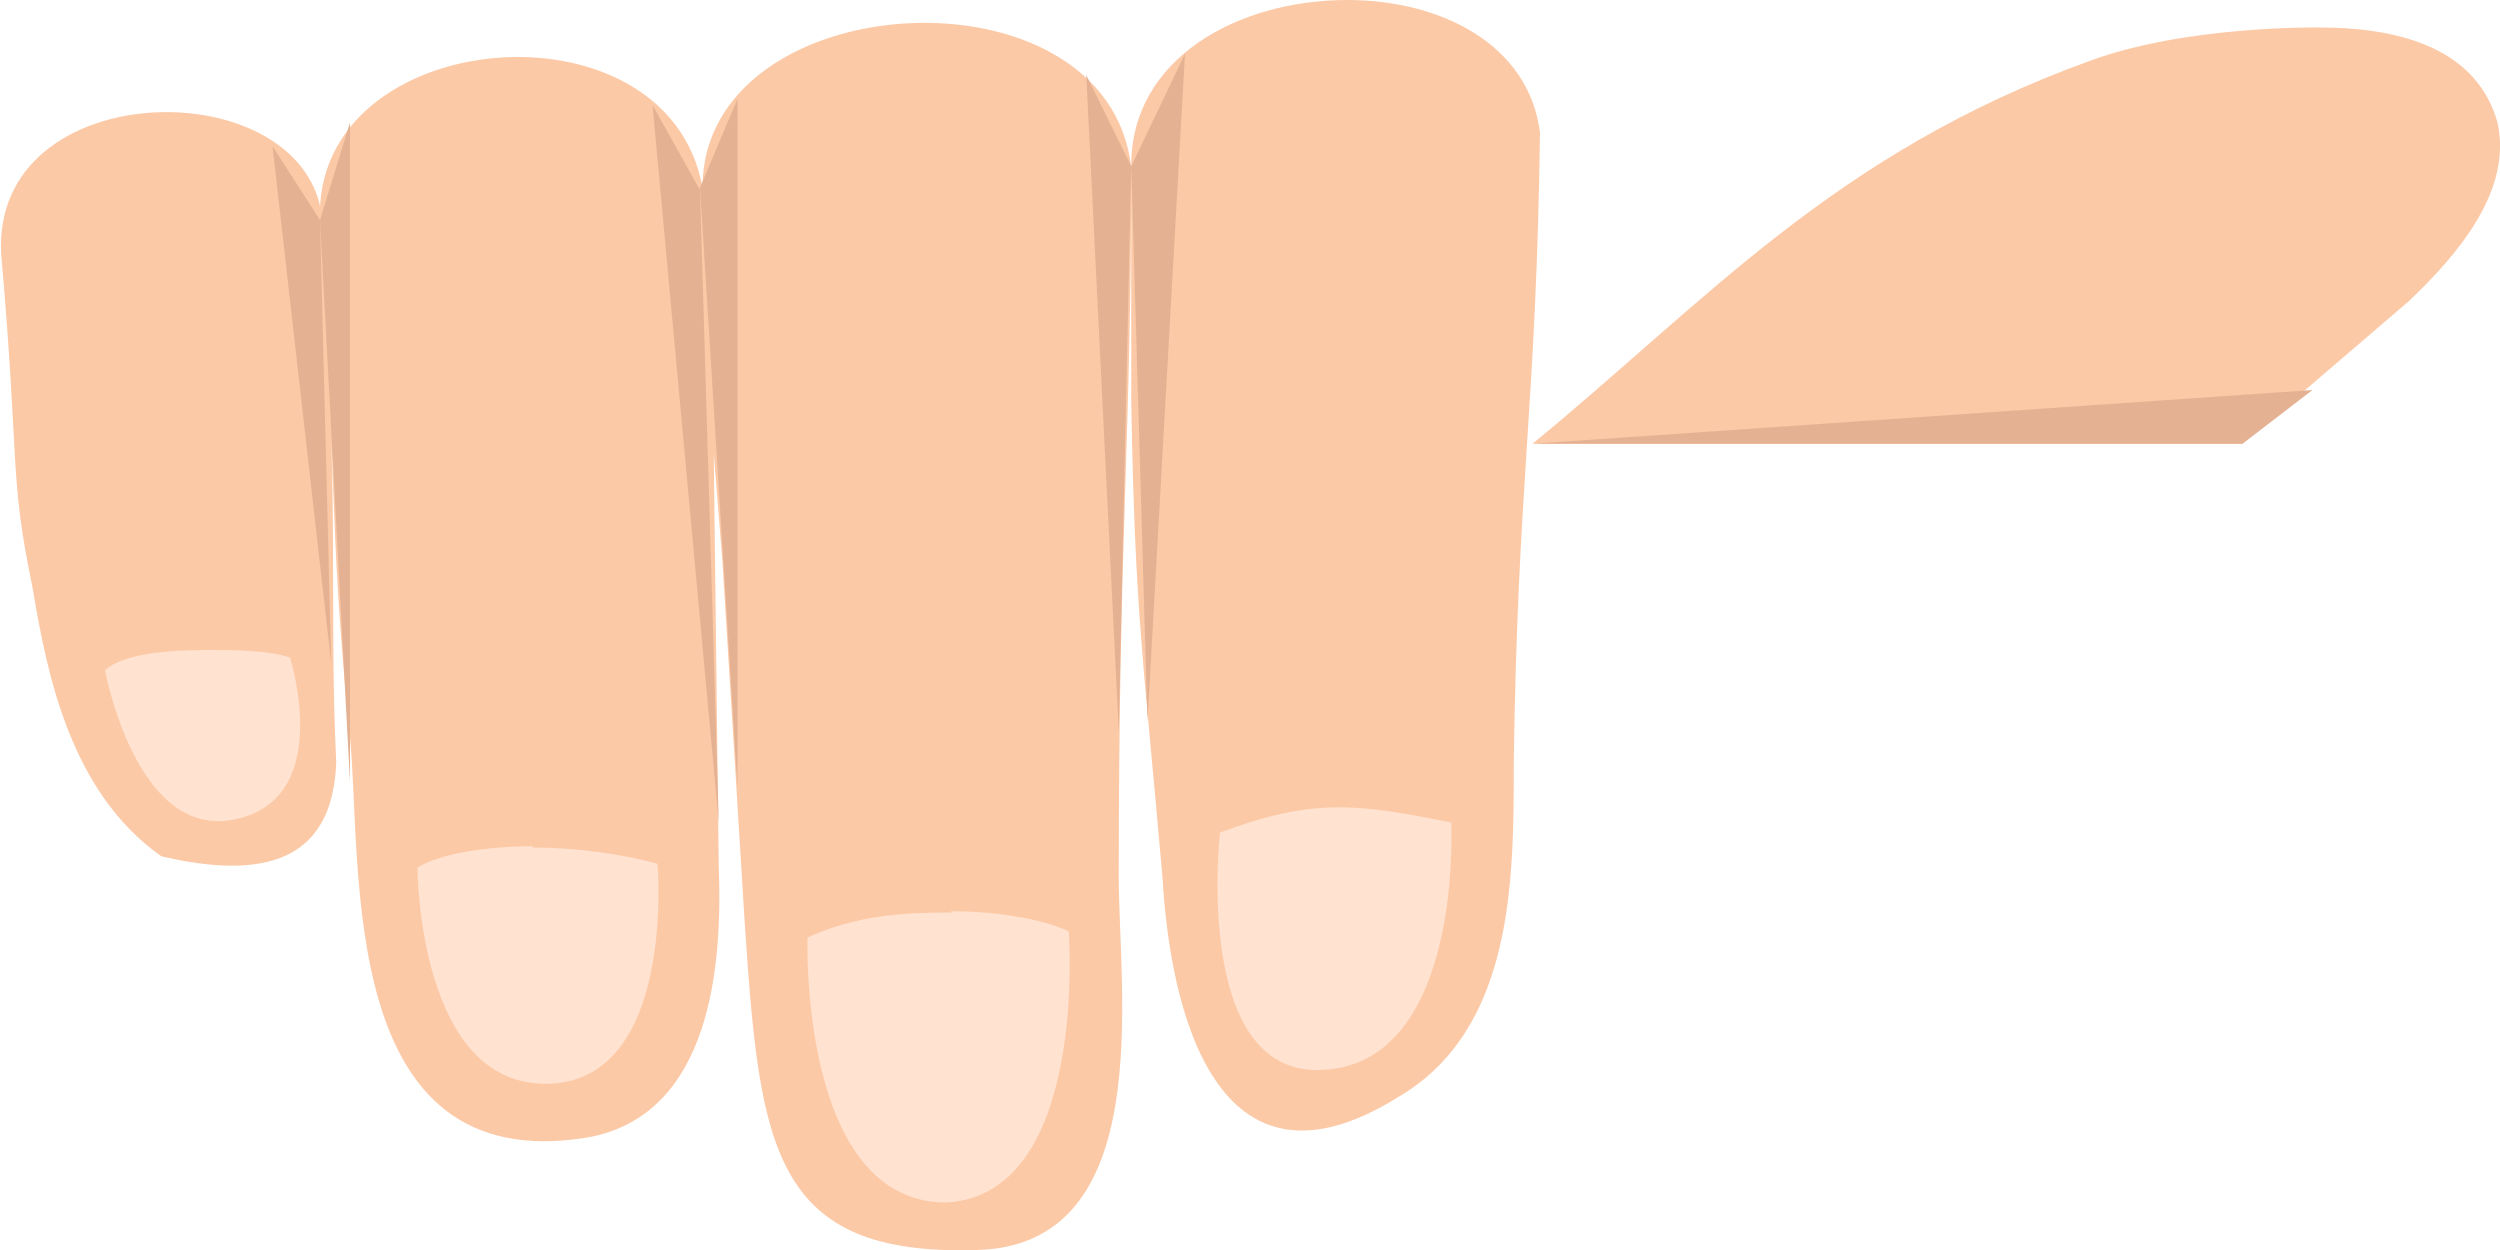
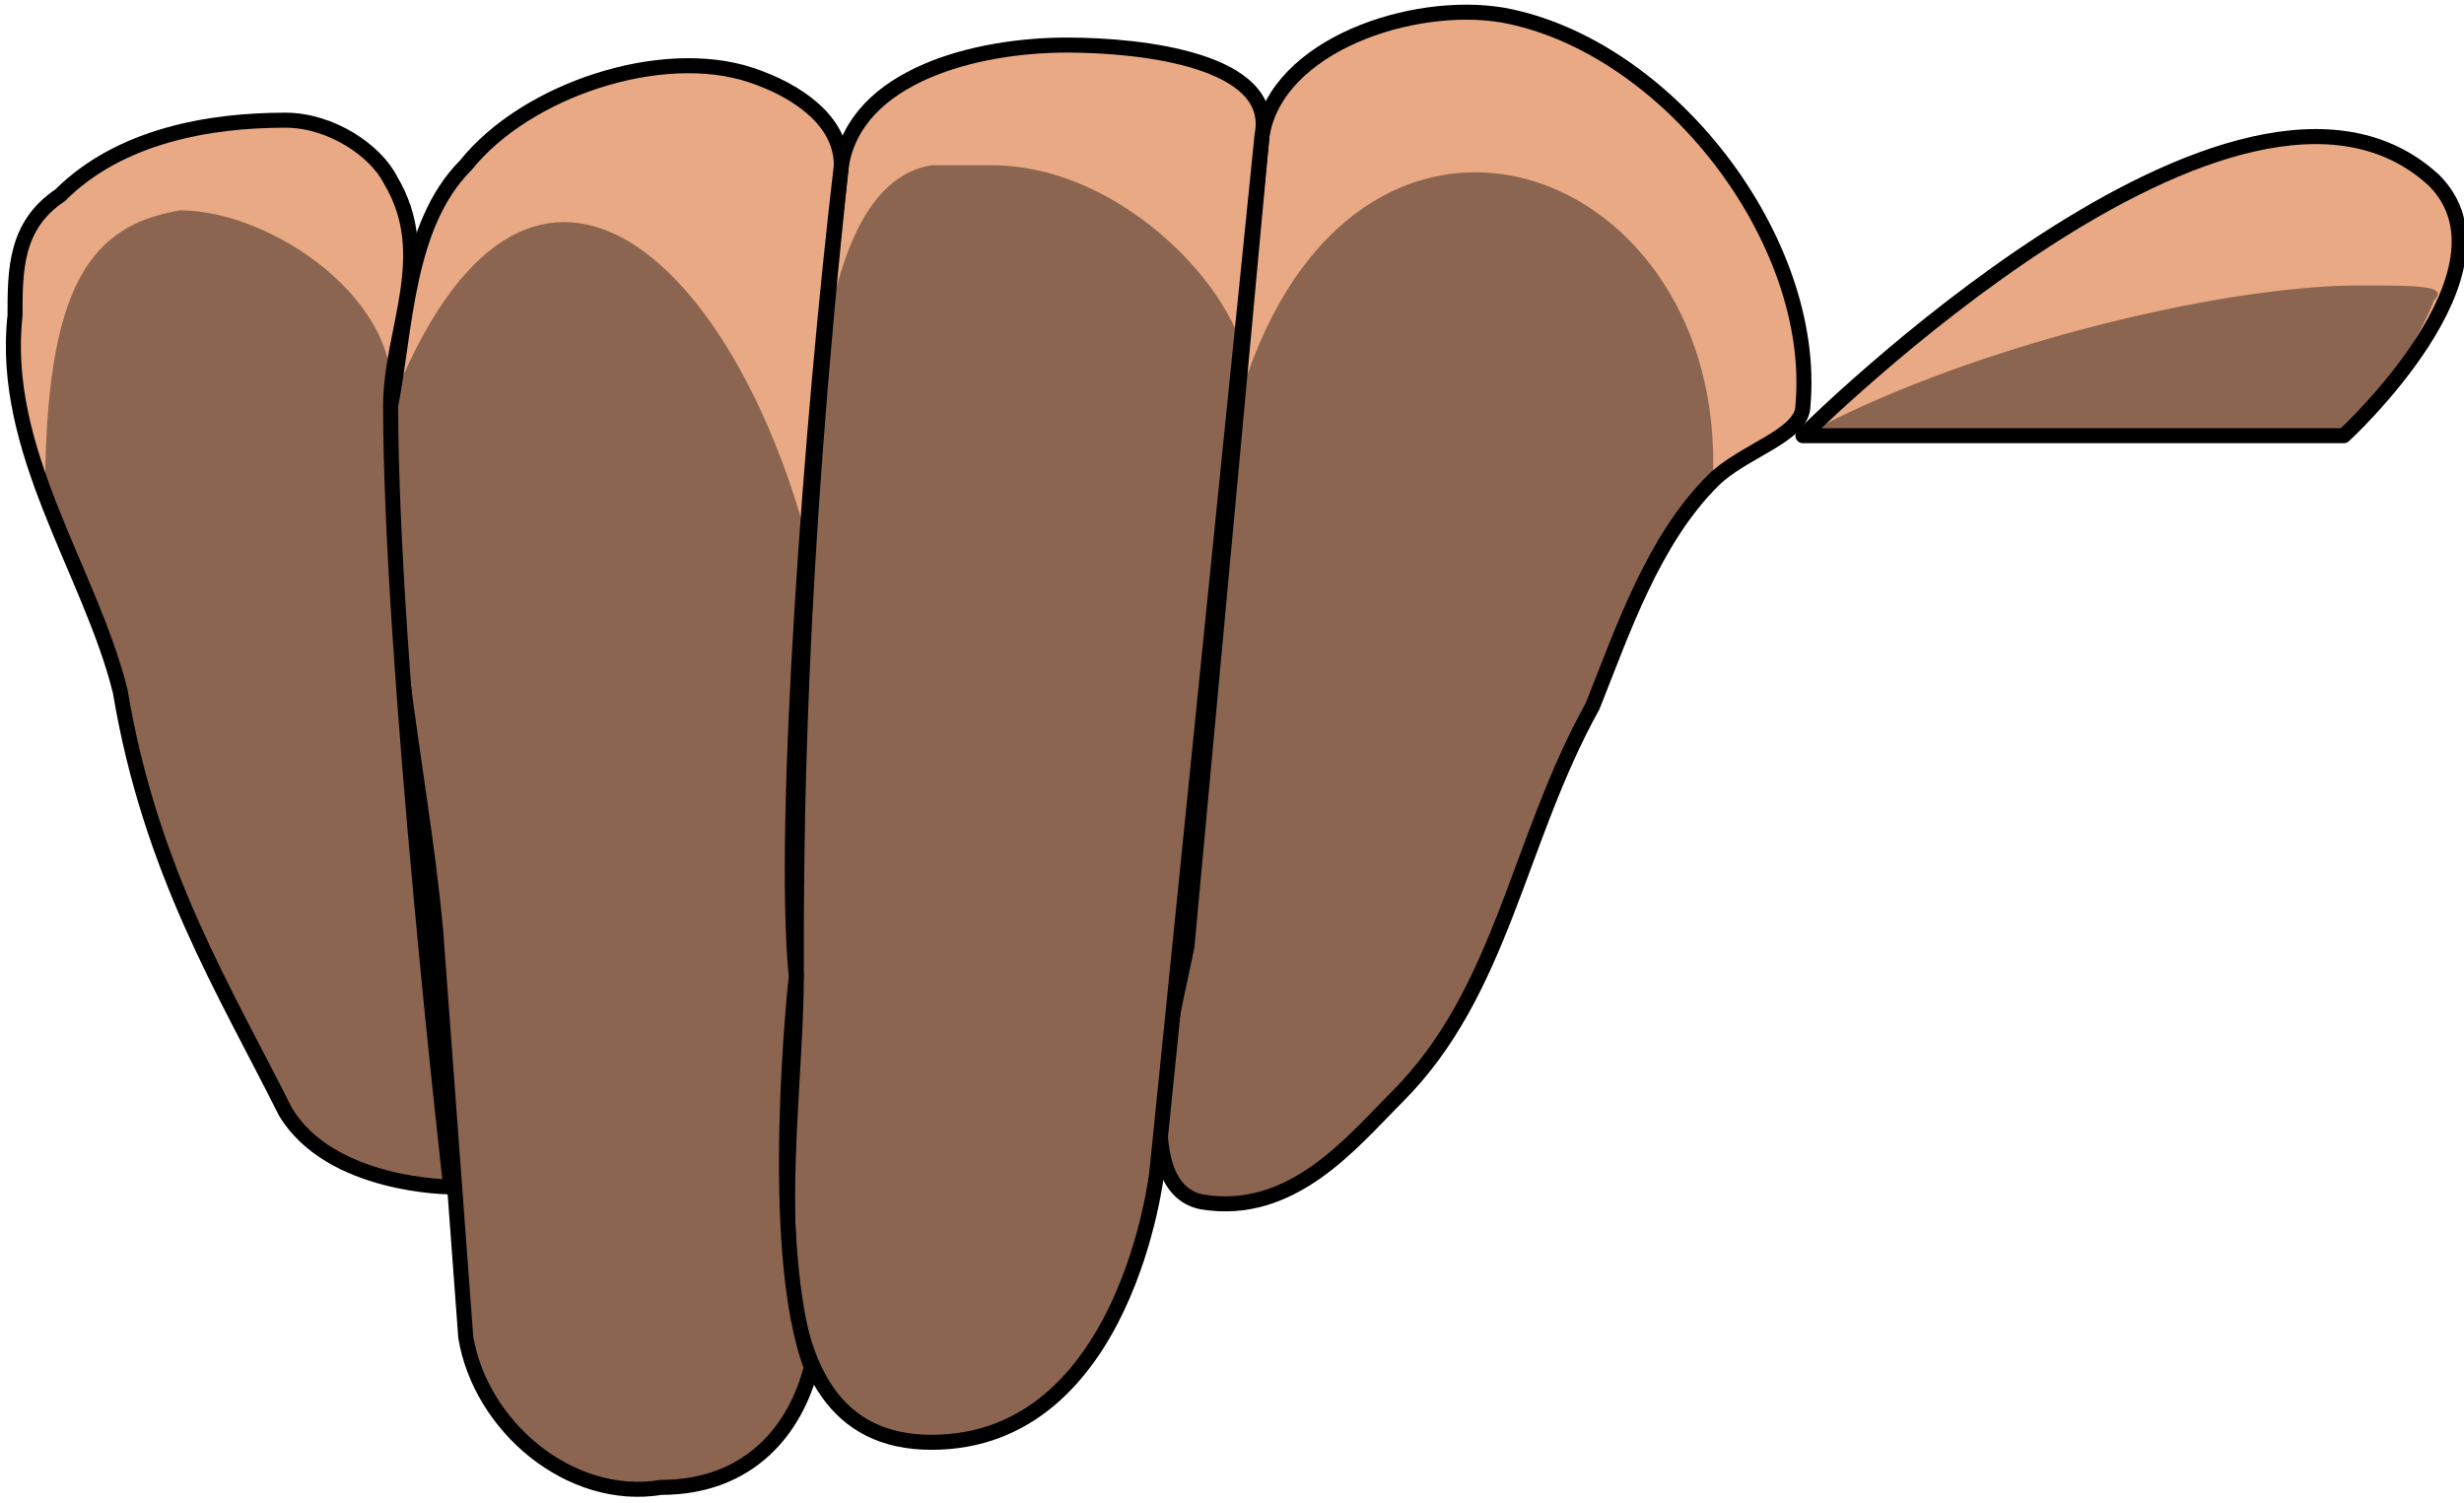
- <svg xmlns="http://www.w3.org/2000/svg" class="svg_grabhand-left" viewBox="0 0 200 100">
-   <path id="grabhand_mids" fill="#fcc9a7" d="M107.8 0c7.4 0 14.5 3.5 15.4 10.6-.3 22.2-1.8 27.9-2.1 50.6 0 9.2 0 21.2-9.3 26.6-14.5 9-18.2-7-18.8-17.6-1.6-18.2-2.2-21.2-2.5-38v-19C90.5 4.7 99 0 107.8 0zM90.5 13.3c0 22.2-1 29.2-1 56.9 0 9 3.1 29.5-11.4 29.8-16.3.5-17.3-8.2-18.5-25.8L57.8 45l-.7-8.7.4 33C57.8 77 57 89.2 47 91 26.9 94.3 29 69.4 28 59c-1.8-18-1-21.6-2.4-41.4C25 2 53.4-.5 56.2 15c0-16.3 32.4-18.2 34.3-1.6zm-64.8 4.3c1.5 23 .6 30.9 1.2 43.4-.3 8-5.9 9.4-14 7.5C5.7 63.4 3.8 54.2 2.6 47c-1.9-9.2-1-9.5-2.5-26.6-.9-14.6 24.7-14.9 25.7-2.7zM185.6 2.2c6.8 0 12.6 1.9 14.2 7.6 1.2 5.4-3.1 10.5-7.1 14.3l-13.3 11.4h-56.8c13.9-11.4 24.1-23.2 44.5-30.6 7.8-2.9 18.5-2.7 18.5-2.7z" />
-   <path id="grabhand_highs" fill="#ffe2cf" d="M16.7 52c2.2 0 4.6 0 6.5.6 0 0 3.7 11.6-4.7 13-7.7 1.3-10.1-12-10.1-12 1.5-1.3 4.9-1.6 8.3-1.6zm99.4 13.8s1 19.5-10.5 19.8c-10.2.3-8-19-8-19 7.5-2.8 11-2.3 18.5-.8zm-73.5 2c3.4 0 7.1.5 10 1.3 0 0 1.5 17.3-8.7 17.6-10.5.3-10.5-17.3-10.5-17.3 1.8-1.1 5.5-1.7 9.2-1.7zm33.5 5.1c3.2 0 7 .5 9.4 1.6 0 0 1.6 21.1-9.8 21.7C63.9 96.2 64.6 75 64.6 75c4-1.8 7.6-2 11.5-2z" />
-   <path id="grabhand_lows" fill="#e4b292" d="M94.8 4.3l-3 53.4-1.3-44.4zm-4.3 9l-1 45.2L86.9 6zM59 7.9V63l-3-48zm-3 7.3l1.5 50.6-5.3-57.4zM28 9.8v52.8l-2.4-45zm-2.4 7.8l.9 35.5-4.7-41.4zM185 31.2l-5.6 4.3h-56.8z" />
+ <svg xmlns="http://www.w3.org/2000/svg" class="grabhand-left" width="164" height="100" viewBox="0 0 164 100">
+   <g id="grabhand-l" stroke-linecap="round" stroke-linejoin="round" stroke="#000" stroke-width="1">
+     <path id="grabhand-l_thumb" fill="#e8a984" d="M120 29h36s12-11 6-17c-13-12-42 17-42 17Z" />
+     <path id="grabhand-l_finger1" fill="#e8a984" d="M80 80c6 1 10-4 13-7 7-7 8-17 13-26 2-5 4-11 8-15 2-2 6-3 6-5 1-11-9-24-20-26-6-1-15 2-16 8l-5 54c-1 5-4 16 1 17Z" />
+     <path id="grabhand-l_finger2" fill="#e8a984" d="M77 78s-2 18-15 18-9-20-9-31c0-9 0-26 3-54 1-6 9-8 15-8 5 0 14 1 13 6l-7 69" />
+     <path id="grabhand-l_finger3" fill="#e8a984" d="M53 65s-2 18 1 26c-1 4-4 8-10 8-6 1-12-4-13-10l-2-27c-1-11-4-23-3-35 1-5 1-12 5-16 4-5 13-8 19-6 3 1 6 3 6 6-2 17-4 44-3 54" />
+     <path id="grabhand-l_finger4" fill="#e8a984" d="M19 8c3 0 6 2 7 4 3 5 0 10 0 15 0 17 4 52 4 52s-8 0-11-5c-4-8-9-16-11-28-2-8-8-16-7-25 0-3 0-6 3-8 4-4 10-5 15-5Z" />
+     <path id="grabhand-l_shadow" fill="#000" opacity=".4" stroke="none" d="M66 11c9 0 17 9 17 14 8-23 32-14 31 7-4 4-6 10-8 15-5 9-6 19-13 26-3 3-7 8-13 7-5-1-2-12-1-17l2-23-4 38s-2 18-15 18c-4 0-6-2-8-5-1 4-4 8-10 8-6 1-12-4-13-10l-2-27-2-16 3 33s-8 0-11-5c-4-8-9-16-11-28L3 33c0-14 3-18 9-19 6 0 15 6 14 13 9-23 23-10 28 10v-9c1-6 2-16 8-17h4Zm91 8c4 0 6 0 5 1-2 5-6 9-6 9h-36c11-6 28-10 37-10ZM53 65v13-13Z" />
+   </g>
</svg>
